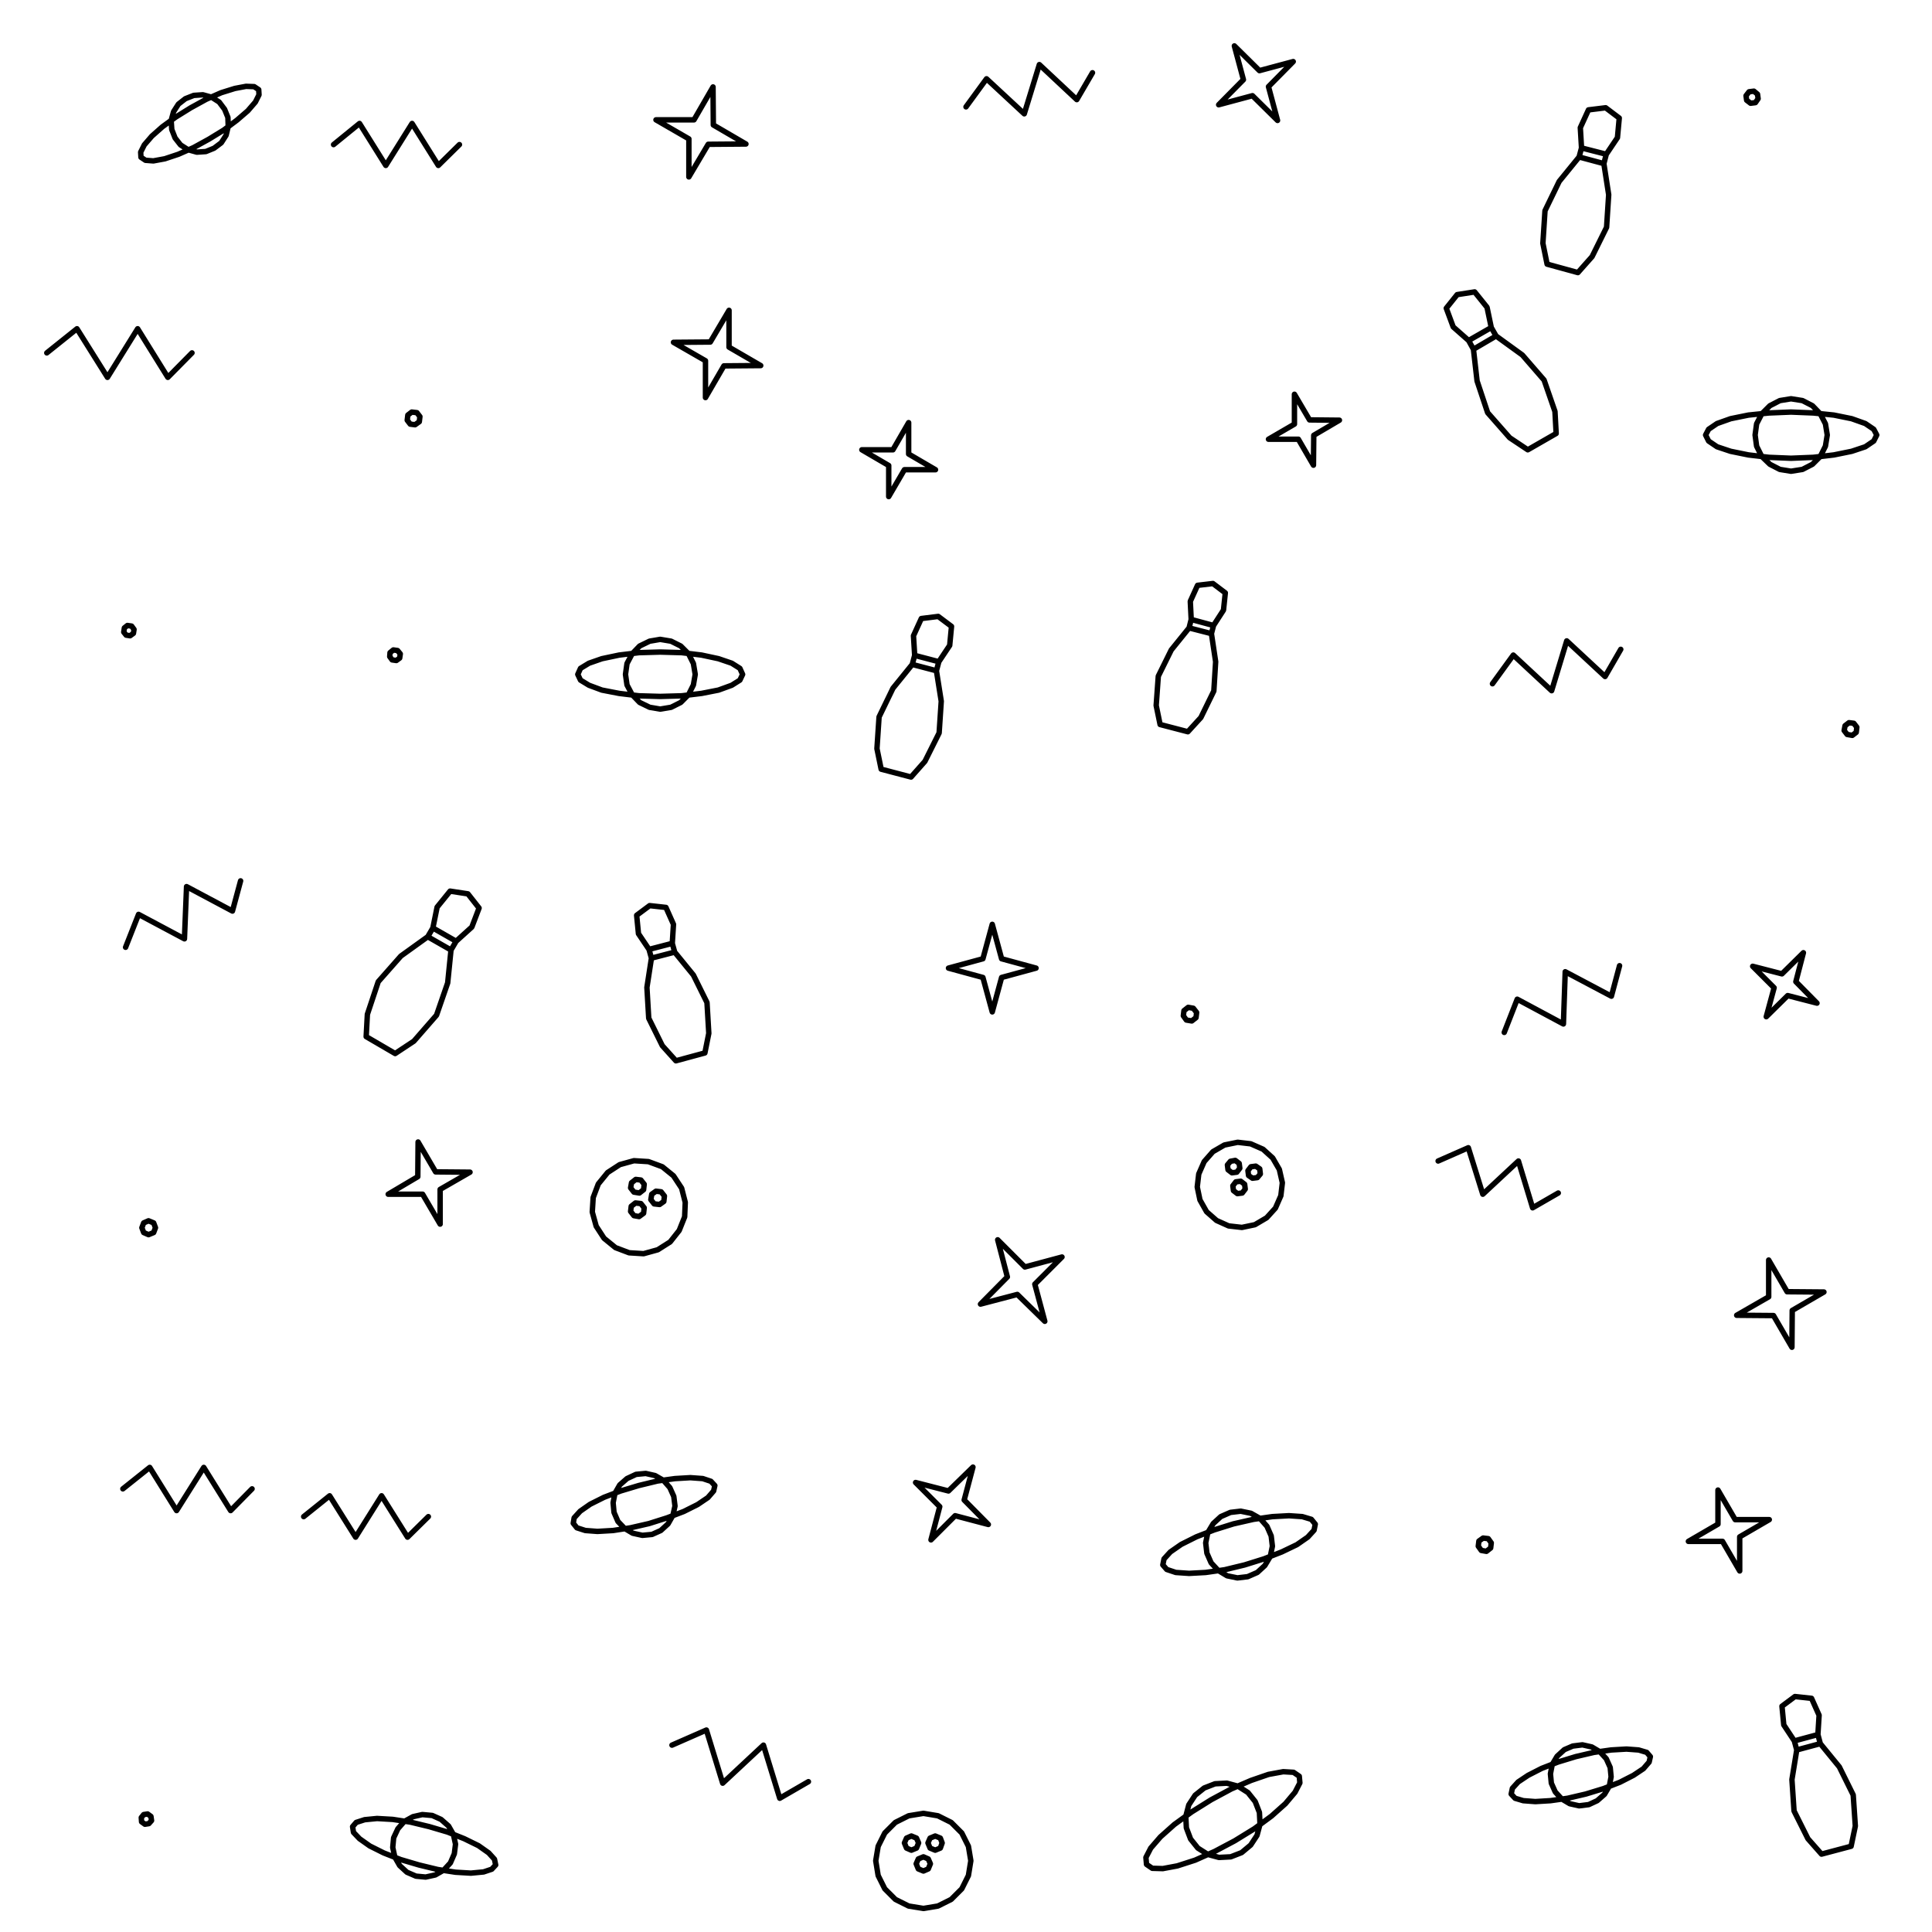
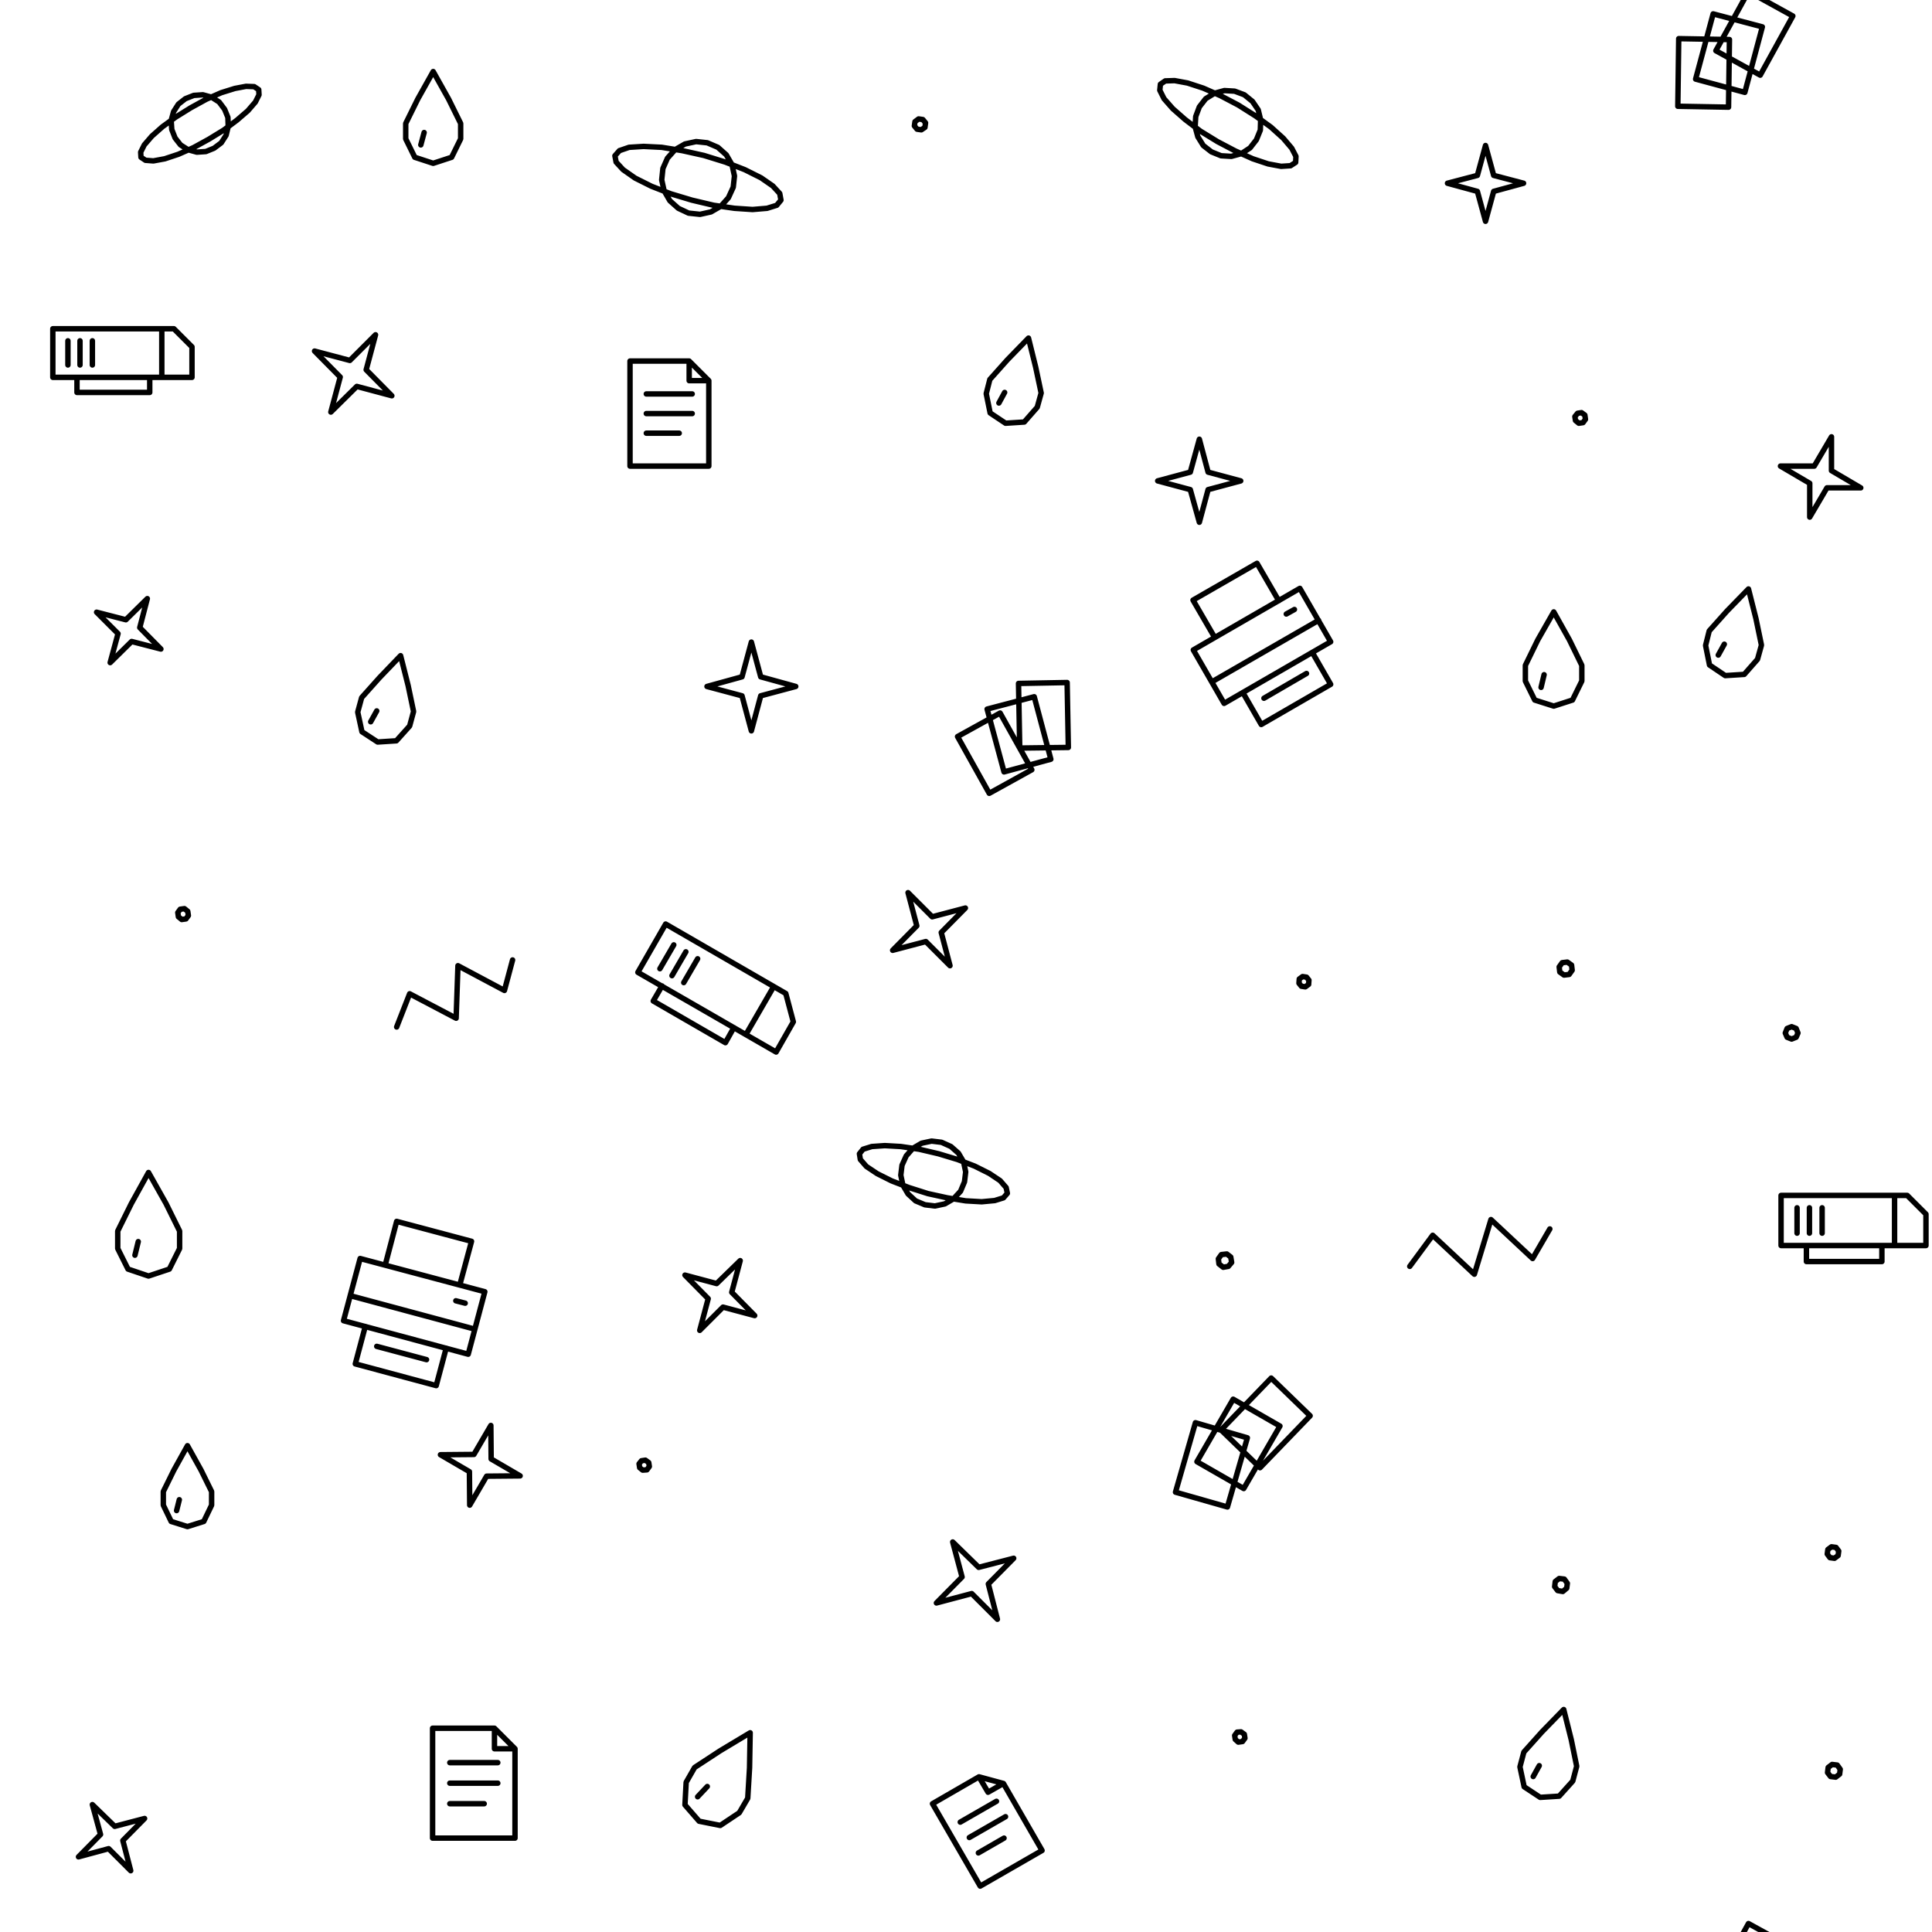
<svg xmlns="http://www.w3.org/2000/svg" width="640" height="640" viewBox="0 0 640 640">
  <defs>
    <g id="t" fill="none" stroke="#000" stroke-width="1.8" stroke-linecap="round" stroke-linejoin="round">
-       <path d="M74.4 36.2 L75.5 38.9 L75.6 41.9 L74.9 44.8 L73.3 47.3 L70.9 49.1 L68.2 50.2 L65.2 50.4 L62.3 49.6 L59.8 48.0 L58.0 45.7 L56.9 42.9 L56.7 39.9 L57.5 37.0 L59.1 34.5 L61.4 32.7 L64.2 31.6 L67.2 31.4 L70.1 32.2 L72.6 33.8 Z M85.7 29.7 L85.8 31.4 L84.6 33.8 L82.1 36.7 L78.5 39.8 L74.1 43.1 L69.2 46.1 L64.1 48.9 L59.1 51.1 L54.6 52.6 L50.8 53.3 L48.2 53.1 L46.7 52.1 L46.6 50.4 L47.8 48.0 L50.3 45.1 L53.8 42.0 L58.2 38.8 L63.2 35.7 L68.3 32.9 L73.3 30.7 L77.8 29.3 L81.5 28.6 L84.2 28.7 Z M15.5 116.9 L25.5 108.9 L35.6 125.0 L45.6 108.9 L55.6 125.0 L63.6 116.9 M44.2 209.8 L43.1 210.6 L41.8 210.4 L41.0 209.4 L41.2 208.0 L42.2 207.2 L43.6 207.4 L44.4 208.5 Z M41.6 313.8 L45.9 302.9 L61.1 311.0 L61.8 293.7 L77.0 301.8 L79.7 291.8 M51.5 406.7 L50.9 408.3 L49.2 409.0 L47.6 408.3 L47.0 406.7 L47.6 405.1 L49.2 404.4 L50.9 405.1 Z M40.7 493.2 L49.6 486.1 L58.5 500.4 L67.5 486.1 L76.4 500.4 L83.5 493.2 M50.0 601.7 L50.2 603.1 L49.3 604.1 L48.0 604.3 L46.9 603.5 L46.8 602.1 L47.6 601.1 L48.9 600.9 Z M110.5 47.9 L119.1 40.9 L127.8 54.8 L136.5 40.9 L145.2 54.8 L152.2 47.9 M138.9 139.7 L137.5 140.7 L135.9 140.5 L134.9 139.2 L135.1 137.5 L136.4 136.5 L138.1 136.7 L139.1 138.0 Z M132.6 216.6 L132.4 218.0 L131.3 218.8 L129.9 218.6 L129.1 217.5 L129.2 216.2 L130.3 215.3 L131.7 215.5 Z M155.0 296.1 L158.7 300.8 L156.3 307.1 L151.1 311.8 L149.4 314.7 L148.3 325.6 L144.6 336.3 L137.1 344.9 L130.9 349.0 L121.3 343.4 L121.7 336.0 L125.3 325.2 L132.8 316.7 L141.7 310.3 L143.4 307.4 L144.8 300.5 L149.1 295.2 L155.0 296.1 Z M143.4 307.4 L151.1 311.8 M141.7 310.3 L149.4 314.7 M138.5 378.3 L144.3 388.2 L155.7 388.3 L145.8 394.0 L145.8 405.5 L140.0 395.6 L128.6 395.6 L138.4 389.8 Z M100.6 502.4 L109.2 495.5 L117.8 509.2 L126.4 495.5 L135.0 509.2 L141.9 502.4 M150.5 614.1 L149.2 617.1 L147.0 619.5 L144.2 621.1 L141.0 621.8 L137.8 621.5 L134.8 620.2 L132.4 618.0 L130.8 615.2 L130.1 612.0 L130.4 608.8 L131.8 605.8 L133.9 603.4 L136.8 601.8 L139.9 601.1 L143.2 601.4 L146.1 602.7 L148.6 604.9 L150.2 607.7 L150.9 610.9 Z M164.2 617.8 L162.9 619.2 L160.2 620.1 L156.0 620.5 L150.9 620.2 L145.0 619.3 L138.8 617.8 L132.7 616.0 L127.1 613.8 L122.5 611.5 L119.1 609.1 L117.1 607.0 L116.8 605.1 L118.0 603.7 L120.8 602.8 L124.9 602.4 L130.1 602.7 L136.0 603.6 L142.2 605.1 L148.3 606.9 L153.8 609.1 L158.5 611.4 L161.9 613.8 L163.8 615.9 Z M236.2 28.8 L236.3 41.4 L247.1 47.7 L234.6 47.8 L228.2 58.6 L228.2 46.0 L217.3 39.7 L229.9 39.7 Z M241.5 102.8 L241.5 115.0 L252.0 121.1 L239.8 121.2 L233.7 131.7 L233.7 119.5 L223.1 113.4 L235.3 113.3 Z M230.3 223.4 L229.7 226.9 L228.1 230.1 L225.5 232.7 L222.3 234.3 L218.7 234.9 L215.2 234.3 L211.9 232.7 L209.4 230.1 L207.7 226.9 L207.2 223.4 L207.7 219.8 L209.4 216.6 L211.9 214.0 L215.2 212.4 L218.7 211.8 L222.3 212.4 L225.5 214.0 L228.1 216.6 L229.7 219.8 Z M246.0 223.4 L245.1 225.3 L242.4 227.0 L238.0 228.6 L232.4 229.7 L225.8 230.5 L218.7 230.7 L211.7 230.5 L205.1 229.7 L199.4 228.6 L195.1 227.0 L192.3 225.3 L191.4 223.4 L192.3 221.4 L195.1 219.7 L199.4 218.2 L205.1 217.0 L211.7 216.2 L218.7 216.0 L225.8 216.2 L232.4 217.0 L238.0 218.2 L242.4 219.7 L245.1 221.4 Z M215.2 300.0 L220.6 300.6 L223.1 306.2 L222.7 312.5 L223.5 315.4 L229.7 323.0 L234.2 332.1 L234.8 342.3 L233.5 348.8 L223.9 351.4 L219.4 346.4 L214.9 337.3 L214.3 327.1 L215.8 317.4 L215.0 314.5 L211.5 309.3 L210.9 303.2 L215.2 300.0 Z M215.0 314.5 L222.7 312.5 M215.8 317.4 L223.5 315.4 M225.0 407.6 L222.0 411.4 L217.9 414.0 L213.2 415.3 L208.4 415.0 L203.9 413.3 L200.1 410.2 L197.5 406.2 L196.2 401.5 L196.5 396.7 L198.2 392.2 L201.3 388.4 L205.3 385.8 L210.0 384.5 L214.8 384.8 L219.4 386.5 L223.1 389.5 L225.8 393.6 L227.0 398.3 L226.8 403.1 Z M213.2 394.1 L211.8 395.2 L210.0 394.9 L208.9 393.5 L209.2 391.8 L210.6 390.7 L212.3 390.9 L213.4 392.3 Z M219.9 398.0 L218.5 399.0 L216.7 398.8 L215.6 397.4 L215.9 395.6 L217.3 394.6 L219.0 394.8 L220.1 396.2 Z M213.2 401.9 L211.7 403.0 L210.0 402.7 L208.9 401.3 L209.1 399.6 L210.5 398.5 L212.3 398.7 L213.4 400.1 Z M223.2 495.7 L223.6 498.9 L222.9 502.0 L221.3 504.8 L218.9 507.0 L216.0 508.3 L212.8 508.6 L209.6 507.9 L206.9 506.3 L204.7 504.0 L203.4 501.0 L203.1 497.8 L203.7 494.7 L205.3 491.9 L207.7 489.8 L210.7 488.4 L213.9 488.1 L217.0 488.8 L219.8 490.4 L221.9 492.8 Z M236.8 492.1 L236.4 493.9 L234.5 496.1 L231.1 498.4 L226.5 500.7 L221.0 502.8 L215.0 504.7 L208.9 506.1 L203.1 507.0 L197.9 507.3 L193.9 507.0 L191.1 506.1 L189.9 504.6 L190.2 502.8 L192.2 500.6 L195.5 498.3 L200.1 496.0 L205.6 493.9 L211.6 492.1 L217.8 490.6 L223.6 489.8 L228.7 489.5 L232.8 489.8 L235.5 490.7 Z M222.6 578.1 L234.0 573.1 L239.4 590.7 L252.9 578.1 L258.3 595.7 L267.8 590.2 M320.0 35.4 L326.8 26.1 L339.3 37.7 L344.3 21.4 L356.7 33.0 L361.9 24.1 M301.0 140.0 L301.0 150.4 L309.9 155.6 L299.6 155.6 L294.4 164.5 L294.4 154.2 L285.5 149.0 L295.8 149.0 Z M310.8 204.2 L315.2 207.5 L314.6 213.8 L311.0 219.2 L310.2 222.2 L311.8 232.3 L311.1 242.8 L306.4 252.2 L301.8 257.4 L291.9 254.8 L290.5 248.0 L291.2 237.5 L295.8 228.0 L302.2 220.1 L303.0 217.1 L302.6 210.6 L305.2 204.9 L310.8 204.2 Z M303.0 217.1 L311.0 219.2 M302.2 220.1 L310.2 222.2 M328.7 306.2 L331.8 317.6 L343.2 320.7 L331.8 323.8 L328.7 335.2 L325.6 323.8 L314.2 320.7 L325.6 317.6 Z M330.5 410.7 L339.5 419.7 L351.8 416.4 L342.8 425.4 L346.1 437.7 L337.0 428.8 L324.8 432.0 L333.7 423.0 Z M322.3 486.0 L319.4 496.9 L327.4 505.0 L316.4 502.1 L308.4 510.1 L311.3 499.1 L303.3 491.1 L314.2 493.9 Z M321.6 616.4 L320.8 621.3 L318.6 625.7 L315.1 629.2 L310.7 631.4 L305.9 632.2 L301.0 631.4 L296.6 629.2 L293.1 625.7 L290.9 621.3 L290.1 616.4 L290.9 611.6 L293.1 607.2 L296.6 603.7 L301.0 601.5 L305.9 600.7 L310.7 601.5 L315.1 603.7 L318.6 607.2 L320.8 611.6 Z M304.3 610.5 L303.6 612.2 L301.9 612.9 L300.3 612.2 L299.6 610.5 L300.3 608.9 L301.9 608.2 L303.6 608.9 Z M312.1 610.5 L311.5 612.2 L309.8 612.9 L308.1 612.2 L307.4 610.5 L308.1 608.9 L309.8 608.2 L311.5 608.9 Z M308.2 617.4 L307.5 619.1 L305.9 619.8 L304.2 619.1 L303.5 617.4 L304.2 615.8 L305.9 615.1 L307.5 615.8 Z M408.9 15.2 L417.2 23.4 L428.4 20.4 L420.2 28.7 L423.2 39.9 L414.9 31.7 L403.7 34.7 L411.9 26.4 Z M428.8 130.6 L433.8 139.1 L443.7 139.2 L435.2 144.2 L435.1 154.1 L430.1 145.5 L420.2 145.5 L428.8 140.5 Z M401.8 193.3 L405.9 196.4 L405.3 202.1 L402.0 207.2 L401.3 209.9 L402.7 219.2 L402.1 228.9 L397.8 237.7 L393.5 242.4 L384.3 240.0 L383.0 233.7 L383.7 224.0 L388.0 215.3 L393.9 208.0 L394.6 205.2 L394.3 199.2 L396.7 193.9 L401.8 193.3 Z M394.6 205.2 L402.0 207.2 M393.9 208.0 L401.3 209.9 M396.2 337.1 L394.8 338.2 L393.0 337.9 L392.0 336.5 L392.2 334.8 L393.6 333.7 L395.3 334.0 L396.4 335.4 Z M424.3 396.1 L422.5 400.2 L419.6 403.4 L415.7 405.7 L411.4 406.6 L407.0 406.1 L403.0 404.3 L399.7 401.4 L397.5 397.5 L396.6 393.2 L397.1 388.9 L398.9 384.8 L401.8 381.5 L405.6 379.3 L410.0 378.4 L414.3 378.9 L418.4 380.7 L421.6 383.6 L423.8 387.4 L424.8 391.8 Z M410.7 387.0 L409.7 388.3 L408.1 388.5 L406.8 387.5 L406.6 385.9 L407.6 384.7 L409.2 384.4 L410.5 385.4 Z M417.5 388.9 L416.5 390.1 L414.9 390.3 L413.6 389.4 L413.4 387.8 L414.4 386.5 L416.0 386.3 L417.3 387.2 Z M412.5 393.9 L411.5 395.2 L409.9 395.4 L408.6 394.4 L408.4 392.8 L409.4 391.5 L411.0 391.3 L412.3 392.3 Z M421.1 508.8 L421.5 512.2 L420.8 515.6 L419.0 518.6 L416.5 520.9 L413.3 522.3 L409.9 522.7 L406.5 522.0 L403.5 520.2 L401.2 517.7 L399.8 514.5 L399.4 511.1 L400.1 507.7 L401.9 504.7 L404.4 502.4 L407.6 501.0 L411.0 500.6 L414.4 501.3 L417.4 503.0 L419.7 505.6 Z M435.7 504.9 L435.3 506.9 L433.2 509.2 L429.6 511.7 L424.6 514.1 L418.7 516.4 L412.3 518.4 L405.7 520.0 L399.4 520.9 L393.9 521.2 L389.5 520.9 L386.5 519.9 L385.2 518.4 L385.6 516.4 L387.7 514.1 L391.3 511.6 L396.3 509.1 L402.2 506.8 L408.6 504.8 L415.2 503.3 L421.5 502.4 L427.0 502.1 L431.4 502.4 L434.4 503.3 Z M415.8 596.8 L417.2 600.4 L417.4 604.3 L416.4 608.0 L414.3 611.2 L411.3 613.7 L407.7 615.1 L403.8 615.3 L400.1 614.3 L396.8 612.2 L394.4 609.2 L393.0 605.5 L392.8 601.7 L393.8 597.9 L395.9 594.7 L398.9 592.3 L402.5 590.9 L406.4 590.7 L410.1 591.7 L413.4 593.8 Z M430.4 588.4 L430.6 590.6 L429.0 593.7 L425.8 597.5 L421.2 601.6 L415.5 605.8 L409.0 609.8 L402.4 613.3 L395.9 616.2 L390.0 618.1 L385.2 619.0 L381.7 618.9 L379.8 617.6 L379.6 615.3 L381.2 612.2 L384.4 608.5 L389.0 604.4 L394.8 600.2 L401.2 596.2 L407.9 592.6 L414.4 589.8 L420.2 587.8 L425.1 586.9 L428.5 587.1 Z M531.9 35.7 L536.4 39.1 L535.8 45.6 L532.1 51.1 L531.3 54.2 L532.9 64.5 L532.2 75.3 L527.4 85.0 L522.7 90.3 L512.5 87.5 L511.1 80.6 L511.8 69.8 L516.5 60.1 L523.1 52.0 L523.9 49.0 L523.5 42.3 L526.2 36.4 L531.9 35.7 Z M523.9 49.0 L532.1 51.1 M523.1 52.0 L531.3 54.2 M482.7 97.6 L488.5 96.7 L492.6 101.8 L494.0 108.5 L495.6 111.3 L504.3 117.6 L511.5 125.9 L515.1 136.3 L515.5 143.6 L506.1 149.0 L500.1 145.0 L492.8 136.7 L489.3 126.2 L488.1 115.7 L486.5 112.8 L481.4 108.3 L479.1 102.1 L482.7 97.6 Z M486.5 112.8 L494.0 108.5 M488.1 115.7 L495.6 111.3 M494.4 226.5 L501.3 217.0 L514.0 228.8 L519.0 212.3 L531.7 224.1 L536.9 215.1 M498.3 342.0 L502.6 331.0 L517.9 339.2 L518.5 321.9 L533.8 330.0 L536.5 319.9 M476.4 384.6 L486.4 380.2 L491.2 395.6 L503.0 384.6 L507.7 400.1 L516.2 395.2 M493.8 512.8 L492.4 513.9 L490.7 513.6 L489.7 512.2 L489.9 510.5 L491.3 509.5 L493.0 509.7 L494.0 511.1 Z M533.4 585.5 L533.7 588.6 L533.1 591.7 L531.5 594.4 L529.1 596.5 L526.3 597.8 L523.1 598.2 L520.0 597.5 L517.3 595.9 L515.2 593.6 L513.9 590.7 L513.6 587.6 L514.2 584.5 L515.8 581.8 L518.2 579.6 L521.0 578.4 L524.2 578.0 L527.3 578.7 L530.0 580.3 L532.1 582.6 Z M546.7 581.9 L546.3 583.7 L544.4 585.9 L541.1 588.1 L536.6 590.4 L531.2 592.5 L525.3 594.3 L519.3 595.7 L513.6 596.5 L508.6 596.8 L504.6 596.5 L501.9 595.7 L500.6 594.3 L501.0 592.4 L502.9 590.3 L506.2 588.1 L510.7 585.8 L516.1 583.7 L522.0 581.9 L528.0 580.5 L533.7 579.7 L538.8 579.4 L542.8 579.7 L545.5 580.5 Z M582.2 31.2 L582.4 32.7 L581.5 34.0 L579.9 34.2 L578.6 33.2 L578.4 31.7 L579.4 30.4 L581.0 30.2 Z M605.3 144.1 L604.7 147.8 L603.0 151.2 L600.4 153.8 L597.1 155.5 L593.3 156.1 L589.6 155.5 L586.3 153.8 L583.6 151.2 L581.9 147.8 L581.4 144.1 L581.9 140.4 L583.6 137.1 L586.3 134.4 L589.6 132.7 L593.3 132.1 L597.1 132.7 L600.4 134.4 L603.0 137.1 L604.7 140.4 Z M621.7 144.1 L620.7 146.1 L617.9 148.0 L613.4 149.5 L607.5 150.7 L600.7 151.5 L593.3 151.8 L586.0 151.5 L579.2 150.7 L573.3 149.5 L568.8 148.0 L566.0 146.1 L565.0 144.1 L566.0 142.2 L568.8 140.3 L573.3 138.7 L579.2 137.5 L586.0 136.8 L593.3 136.5 L600.7 136.8 L607.5 137.5 L613.4 138.7 L617.9 140.3 L620.7 142.2 Z M614.9 242.6 L613.6 243.6 L611.9 243.3 L610.9 242.0 L611.2 240.4 L612.5 239.4 L614.1 239.6 L615.1 240.9 Z M597.4 315.6 L594.9 325.2 L601.9 332.3 L592.2 329.8 L585.1 336.8 L587.7 327.2 L580.6 320.1 L590.3 322.6 Z M585.9 417.4 L592.0 427.9 L604.2 428.0 L593.7 434.1 L593.6 446.3 L587.5 435.8 L575.3 435.7 L585.9 429.6 Z M569.1 493.6 L574.8 503.4 L586.1 503.4 L576.3 509.1 L576.3 520.4 L570.6 510.6 L559.3 510.6 L569.1 504.9 Z M594.6 562.0 L600.1 562.6 L602.6 568.2 L602.2 574.6 L603.0 577.6 L609.3 585.3 L613.9 594.6 L614.6 604.9 L613.2 611.6 L603.4 614.2 L598.9 609.1 L594.3 599.9 L593.6 589.5 L595.2 579.7 L594.4 576.7 L590.9 571.4 L590.3 565.2 L594.6 562.0 Z M594.4 576.7 L602.2 574.6 M595.2 579.7 L603.0 577.6" />
+       <path d="M74.4 36.2 L75.5 38.9 L75.6 41.9 L74.9 44.8 L73.3 47.3 L70.9 49.1 L68.2 50.2 L65.2 50.4 L62.3 49.6 L59.8 48.0 L58.0 45.7 L56.9 42.9 L56.7 39.9 L57.5 37.0 L59.1 34.5 L61.4 32.7 L64.2 31.6 L67.2 31.4 L70.1 32.2 L72.6 33.8 Z M85.7 29.7 L85.8 31.4 L84.6 33.8 L82.1 36.7 L78.5 39.8 L74.1 43.1 L69.2 46.1 L64.1 48.9 L59.1 51.1 L54.6 52.6 L50.8 53.3 L48.2 53.1 L46.7 52.1 L46.6 50.4 L47.8 48.0 L50.3 45.1 L53.8 42.0 L58.2 38.8 L63.2 35.7 L68.3 32.9 L73.3 30.7 L77.8 29.3 L81.5 28.6 L84.2 28.7 Z M17.5 108.9 L57.6 108.9 L63.6 114.9 L63.6 125.0 L17.5 125.0 Z M25.5 125.0 L25.5 130.0 L49.6 130.0 L49.6 125.0 M53.6 108.9 L53.6 125.0 M22.5 112.9 L22.5 120.9 M26.5 112.9 L26.5 120.9 M30.6 112.9 L30.6 120.9 M48.8 198.3 L46.3 207.9 L53.3 215.0 L43.6 212.5 L36.5 219.5 L39.1 209.9 L32.0 202.8 L41.7 205.3 Z M62.2 301.9 L62.4 303.3 L61.6 304.4 L60.2 304.6 L59.1 303.7 L58.9 302.3 L59.7 301.2 L61.1 301.0 Z M49.2 388.4 L55.0 398.7 L59.5 407.8 L59.5 413.6 L56.1 420.4 L49.2 422.7 L42.4 420.4 L39.0 413.6 L39.0 407.8 L43.5 398.7 Z M45.8 411.3 L44.7 415.8 M62.1 478.9 L66.6 487.0 L70.1 494.1 L70.1 498.6 L67.5 504.0 L62.1 505.7 L56.7 504.0 L54.1 498.6 L54.1 494.1 L57.6 487.0 Z M59.4 496.8 L58.5 500.4 M30.6 597.8 L38.0 605.0 L47.9 602.4 L40.7 609.7 L43.3 619.7 L36.0 612.4 L26.0 615.1 L33.3 607.7 Z M143.5 23.7 L148.6 32.8 L152.6 40.9 L152.6 46.0 L149.6 52.1 L143.5 54.1 L137.4 52.1 L134.4 46.0 L134.4 40.9 L138.4 32.8 Z M140.5 43.9 L139.4 48.0 M124.4 110.9 L121.3 122.5 L129.8 131.1 L118.2 128.0 L109.6 136.5 L112.7 124.9 L104.2 116.3 L115.9 119.4 Z M132.7 217.2 L135.2 227.1 L137.0 235.7 L135.7 240.5 L131.3 245.4 L125.1 245.8 L119.9 242.4 L118.5 235.9 L119.8 231.1 L125.7 224.5 Z M124.8 235.5 L122.8 239.1 M131.4 340.2 L135.7 329.2 L151.1 337.3 L151.7 319.9 L167.1 328.1 L169.8 318.0 M119.3 416.9 L160.6 427.9 L155.1 448.6 L113.8 437.5 Z M127.6 419.1 L131.4 404.6 L156.2 411.2 L152.3 425.7 M121.0 439.4 L117.7 451.8 L144.5 459.0 L147.8 446.6 M124.8 446.0 L141.3 450.4 M151.0 430.9 L154.1 431.7 M116.0 429.2 L157.3 440.3 M162.6 472.2 L162.7 483.3 L172.3 488.9 L161.2 489.0 L155.6 498.6 L155.5 487.5 L145.9 481.9 L157.0 481.8 Z M143.3 572.5 L163.8 572.5 L170.6 579.3 L170.6 608.9 L143.3 608.9 Z M163.8 572.5 L163.8 579.3 L170.6 579.3 M149.0 583.9 L164.9 583.9 M149.0 590.7 L164.9 590.7 M149.0 597.5 L160.4 597.5 M242.9 62.0 L241.3 65.5 L238.8 68.3 L235.5 70.2 L231.9 71.0 L228.1 70.6 L224.7 69.0 L221.9 66.5 L220.0 63.2 L219.2 59.6 L219.6 55.8 L221.1 52.4 L223.6 49.6 L226.9 47.7 L230.6 46.9 L234.3 47.3 L237.8 48.8 L240.6 51.3 L242.5 54.6 L243.3 58.3 Z M258.7 66.3 L257.3 68.0 L254.1 69.0 L249.3 69.4 L243.3 69.0 L236.4 68.0 L229.2 66.3 L222.2 64.2 L215.8 61.7 L210.4 59.0 L206.4 56.2 L204.1 53.7 L203.7 51.6 L205.2 49.9 L208.4 48.8 L213.2 48.5 L219.2 48.8 L226.0 49.9 L233.2 51.5 L240.3 53.7 L246.7 56.2 L252.1 58.9 L256.0 61.6 L258.3 64.1 Z M208.7 119.6 L228.3 119.6 L234.8 126.1 L234.8 154.4 L208.7 154.4 Z M228.3 119.6 L228.3 126.1 L234.8 126.1 M214.1 130.5 L229.3 130.5 M214.1 137.0 L229.3 137.0 M214.1 143.5 L225.0 143.5 M248.9 212.7 L252.0 224.2 L263.6 227.4 L252.0 230.5 L248.9 242.1 L245.8 230.5 L234.2 227.4 L245.8 224.2 Z M220.5 306.1 L260.3 329.1 L262.8 338.5 L257.1 348.5 L211.3 322.1 Z M219.3 326.6 L216.4 331.6 L240.3 345.4 L243.1 340.4 M256.3 326.8 L247.1 342.7 M223.2 313.0 L218.6 320.9 M227.2 315.3 L222.6 323.2 M231.1 317.6 L226.5 325.5 M245.2 417.6 L242.4 428.1 L250.0 435.8 L239.5 433.0 L231.8 440.7 L234.6 430.2 L226.9 422.4 L237.4 425.2 Z M215.1 485.8 L214.3 486.9 L212.9 487.0 L211.9 486.2 L211.7 484.9 L212.5 483.9 L213.8 483.7 L214.9 484.5 Z M248.5 574.0 L248.3 585.6 L247.7 595.7 L244.9 600.5 L238.6 604.7 L231.6 603.3 L226.9 597.9 L227.3 590.4 L230.1 585.5 L238.5 580.0 Z M234.3 591.8 L231.1 595.2 M306.6 40.7 L306.4 42.2 L305.2 43.0 L303.8 42.8 L302.9 41.7 L303.1 40.3 L304.3 39.4 L305.7 39.6 Z M340.7 112.0 L343.1 121.7 L344.9 130.2 L343.6 134.9 L339.3 139.8 L333.1 140.2 L328.0 136.8 L326.7 130.4 L327.9 125.7 L333.7 119.2 Z M332.8 130.0 L330.9 133.5 M317.2 244.0 L331.3 236.2 L341.8 255.0 L327.7 262.8 Z M327.0 234.9 L342.6 230.8 L348.1 251.5 L332.6 255.7 Z M337.4 226.4 L353.5 226.1 L353.9 247.6 L337.8 247.8 Z M300.8 295.7 L308.8 303.7 L319.8 300.8 L311.8 308.9 L314.7 319.9 L306.7 311.9 L295.7 314.8 L303.7 306.7 Z M319.5 391.5 L318.2 394.6 L315.9 397.1 L313.0 398.8 L309.7 399.5 L306.4 399.1 L303.3 397.8 L300.8 395.5 L299.1 392.6 L298.4 389.3 L298.8 386.0 L300.2 382.9 L302.4 380.4 L305.3 378.7 L308.6 378.0 L311.9 378.4 L315.0 379.8 L317.5 382.0 L319.2 384.9 L319.9 388.2 Z M333.7 395.3 L332.4 396.8 L329.5 397.7 L325.2 398.1 L319.9 397.8 L313.8 396.8 L307.4 395.4 L301.1 393.4 L295.4 391.2 L290.6 388.8 L287.0 386.4 L285.0 384.1 L284.7 382.2 L285.9 380.7 L288.8 379.8 L293.1 379.5 L298.4 379.8 L304.5 380.7 L310.9 382.2 L317.2 384.1 L322.9 386.3 L327.7 388.7 L331.3 391.1 L333.3 393.4 Z M315.6 510.8 L324.2 519.2 L335.8 516.2 L327.4 524.7 L330.4 536.4 L321.9 527.9 L310.2 531.0 L318.7 522.4 Z M308.9 597.5 L324.3 588.6 L332.4 590.8 L345.2 613.0 L324.7 624.8 Z M324.3 588.6 L327.3 593.7 L332.4 590.8 M318.1 603.6 L330.1 596.7 M321.1 608.7 L333.1 601.8 M324.1 613.8 L332.6 608.9 M416.2 46.3 L414.1 49.0 L411.2 50.9 L407.9 51.8 L404.5 51.6 L401.3 50.3 L398.6 48.2 L396.8 45.3 L395.9 42.0 L396.1 38.6 L397.3 35.4 L399.4 32.7 L402.3 30.9 L405.6 30.0 L409.0 30.2 L412.2 31.4 L414.9 33.6 L416.8 36.4 L417.6 39.7 L417.5 43.1 Z M429.2 53.8 L427.5 54.9 L424.4 55.1 L420.1 54.3 L415.0 52.6 L409.2 50.0 L403.3 46.9 L397.6 43.4 L392.6 39.6 L388.5 36.0 L385.6 32.7 L384.2 29.9 L384.4 27.9 L386.0 26.8 L389.1 26.7 L393.4 27.5 L398.6 29.2 L404.3 31.7 L410.2 34.8 L415.9 38.4 L421.0 42.1 L425.1 45.8 L427.9 49.1 L429.3 51.8 Z M397.3 145.5 L400.2 156.4 L411.0 159.3 L400.2 162.2 L397.3 173.0 L394.3 162.2 L383.5 159.3 L394.3 156.4 Z M395.3 215.3 L430.6 194.9 L440.8 212.6 L405.5 233.0 Z M402.4 211.2 L395.2 198.8 L416.4 186.6 L423.6 199.0 M411.7 229.4 L417.8 240.0 L440.8 226.7 L434.7 216.1 M418.7 231.3 L432.8 223.1 M426.1 203.4 L428.8 201.9 M401.4 225.9 L436.8 205.5 M433.6 324.7 L433.5 326.1 L432.4 326.9 L431.1 326.7 L430.3 325.7 L430.4 324.3 L431.5 323.5 L432.8 323.7 Z M407.7 416.4 L408.0 418.2 L406.9 419.5 L405.2 419.8 L403.8 418.7 L403.6 417.0 L404.6 415.6 L406.4 415.4 Z M396.0 471.3 L413.2 476.3 L406.6 499.2 L389.4 494.3 Z M408.5 463.5 L424.0 472.4 L412.0 493.1 L396.5 484.2 Z M421.1 456.5 L434.0 469.0 L417.4 486.2 L404.5 473.7 Z M412.4 575.8 L411.6 576.9 L410.2 577.1 L409.2 576.2 L409.0 574.9 L409.8 573.8 L411.1 573.7 L412.2 574.5 Z M492.1 48.2 L494.8 58.1 L504.7 60.7 L494.8 63.4 L492.1 73.3 L489.4 63.4 L479.5 60.7 L489.4 58.1 Z M525.0 137.5 L525.2 138.9 L524.4 140.0 L523.0 140.2 L521.9 139.3 L521.7 138.0 L522.6 136.9 L523.9 136.7 Z M514.7 202.7 L519.9 212.0 L524.0 220.4 L524.0 225.6 L520.9 231.9 L514.7 233.9 L508.4 231.9 L505.3 225.6 L505.3 220.4 L509.4 212.0 Z M511.5 223.5 L510.5 227.7 M520.8 321.4 L519.8 322.8 L518.1 323.0 L516.7 322.0 L516.5 320.3 L517.5 318.9 L519.2 318.7 L520.6 319.7 Z M467.0 419.5 L474.6 409.2 L488.4 422.1 L493.9 404.0 L507.7 416.9 L513.4 407.1 M519.2 524.5 L519.0 526.1 L517.7 527.2 L516.0 526.9 L515.0 525.6 L515.2 523.9 L516.5 522.9 L518.2 523.1 Z M518.0 566.3 L520.5 576.3 L522.3 585.1 L521.0 590.0 L516.5 595.0 L510.2 595.4 L504.9 591.9 L503.5 585.3 L504.8 580.4 L510.8 573.7 Z M509.9 584.9 L507.9 588.5 M556.1 12.8 L572.9 13.1 L572.6 35.5 L555.8 35.2 Z M567.5 4.6 L583.8 8.9 L578.0 30.6 L561.7 26.2 Z M579.2 -2.8 L593.9 5.3 L583.1 24.9 L568.4 16.8 Z M606.7 144.7 L606.7 155.9 L616.4 161.6 L605.2 161.6 L599.5 171.3 L599.5 160.1 L589.8 154.4 L601.0 154.4 Z M579.2 195.1 L581.7 205.0 L583.5 213.7 L582.2 218.4 L577.8 223.4 L571.5 223.8 L566.3 220.3 L565.0 213.8 L566.2 209.0 L572.1 202.4 Z M571.2 213.4 L569.2 217.0 M595.6 342.2 L595.0 343.6 L593.5 344.2 L592.0 343.6 L591.4 342.2 L592.0 340.7 L593.5 340.1 L595.0 340.7 Z M590.0 396.0 L631.8 396.0 L638.0 402.2 L638.0 412.6 L590.0 412.6 Z M598.4 412.6 L598.4 417.9 L623.4 417.9 L623.4 412.6 M627.6 396.0 L627.6 412.6 M595.3 400.1 L595.3 408.5 M599.4 400.1 L599.4 408.5 M603.6 400.1 L603.6 408.5 M609.1 513.8 L608.9 515.3 L607.7 516.2 L606.2 516.0 L605.3 514.8 L605.5 513.3 L606.7 512.4 L608.2 512.6 Z M609.4 587.7 L608.1 588.7 L606.4 588.5 L605.4 587.2 L605.6 585.5 L606.9 584.5 L608.6 584.7 L609.6 586.1 Z" />
    </g>
  </defs>
  <use href="#t" x="-640" y="-640" />
  <use href="#t" x="-640" y="0" />
  <use href="#t" x="-640" y="640" />
  <use href="#t" x="0" y="-640" />
  <use href="#t" x="0" y="0" />
  <use href="#t" x="0" y="640" />
  <use href="#t" x="640" y="-640" />
  <use href="#t" x="640" y="0" />
  <use href="#t" x="640" y="640" />
</svg>
